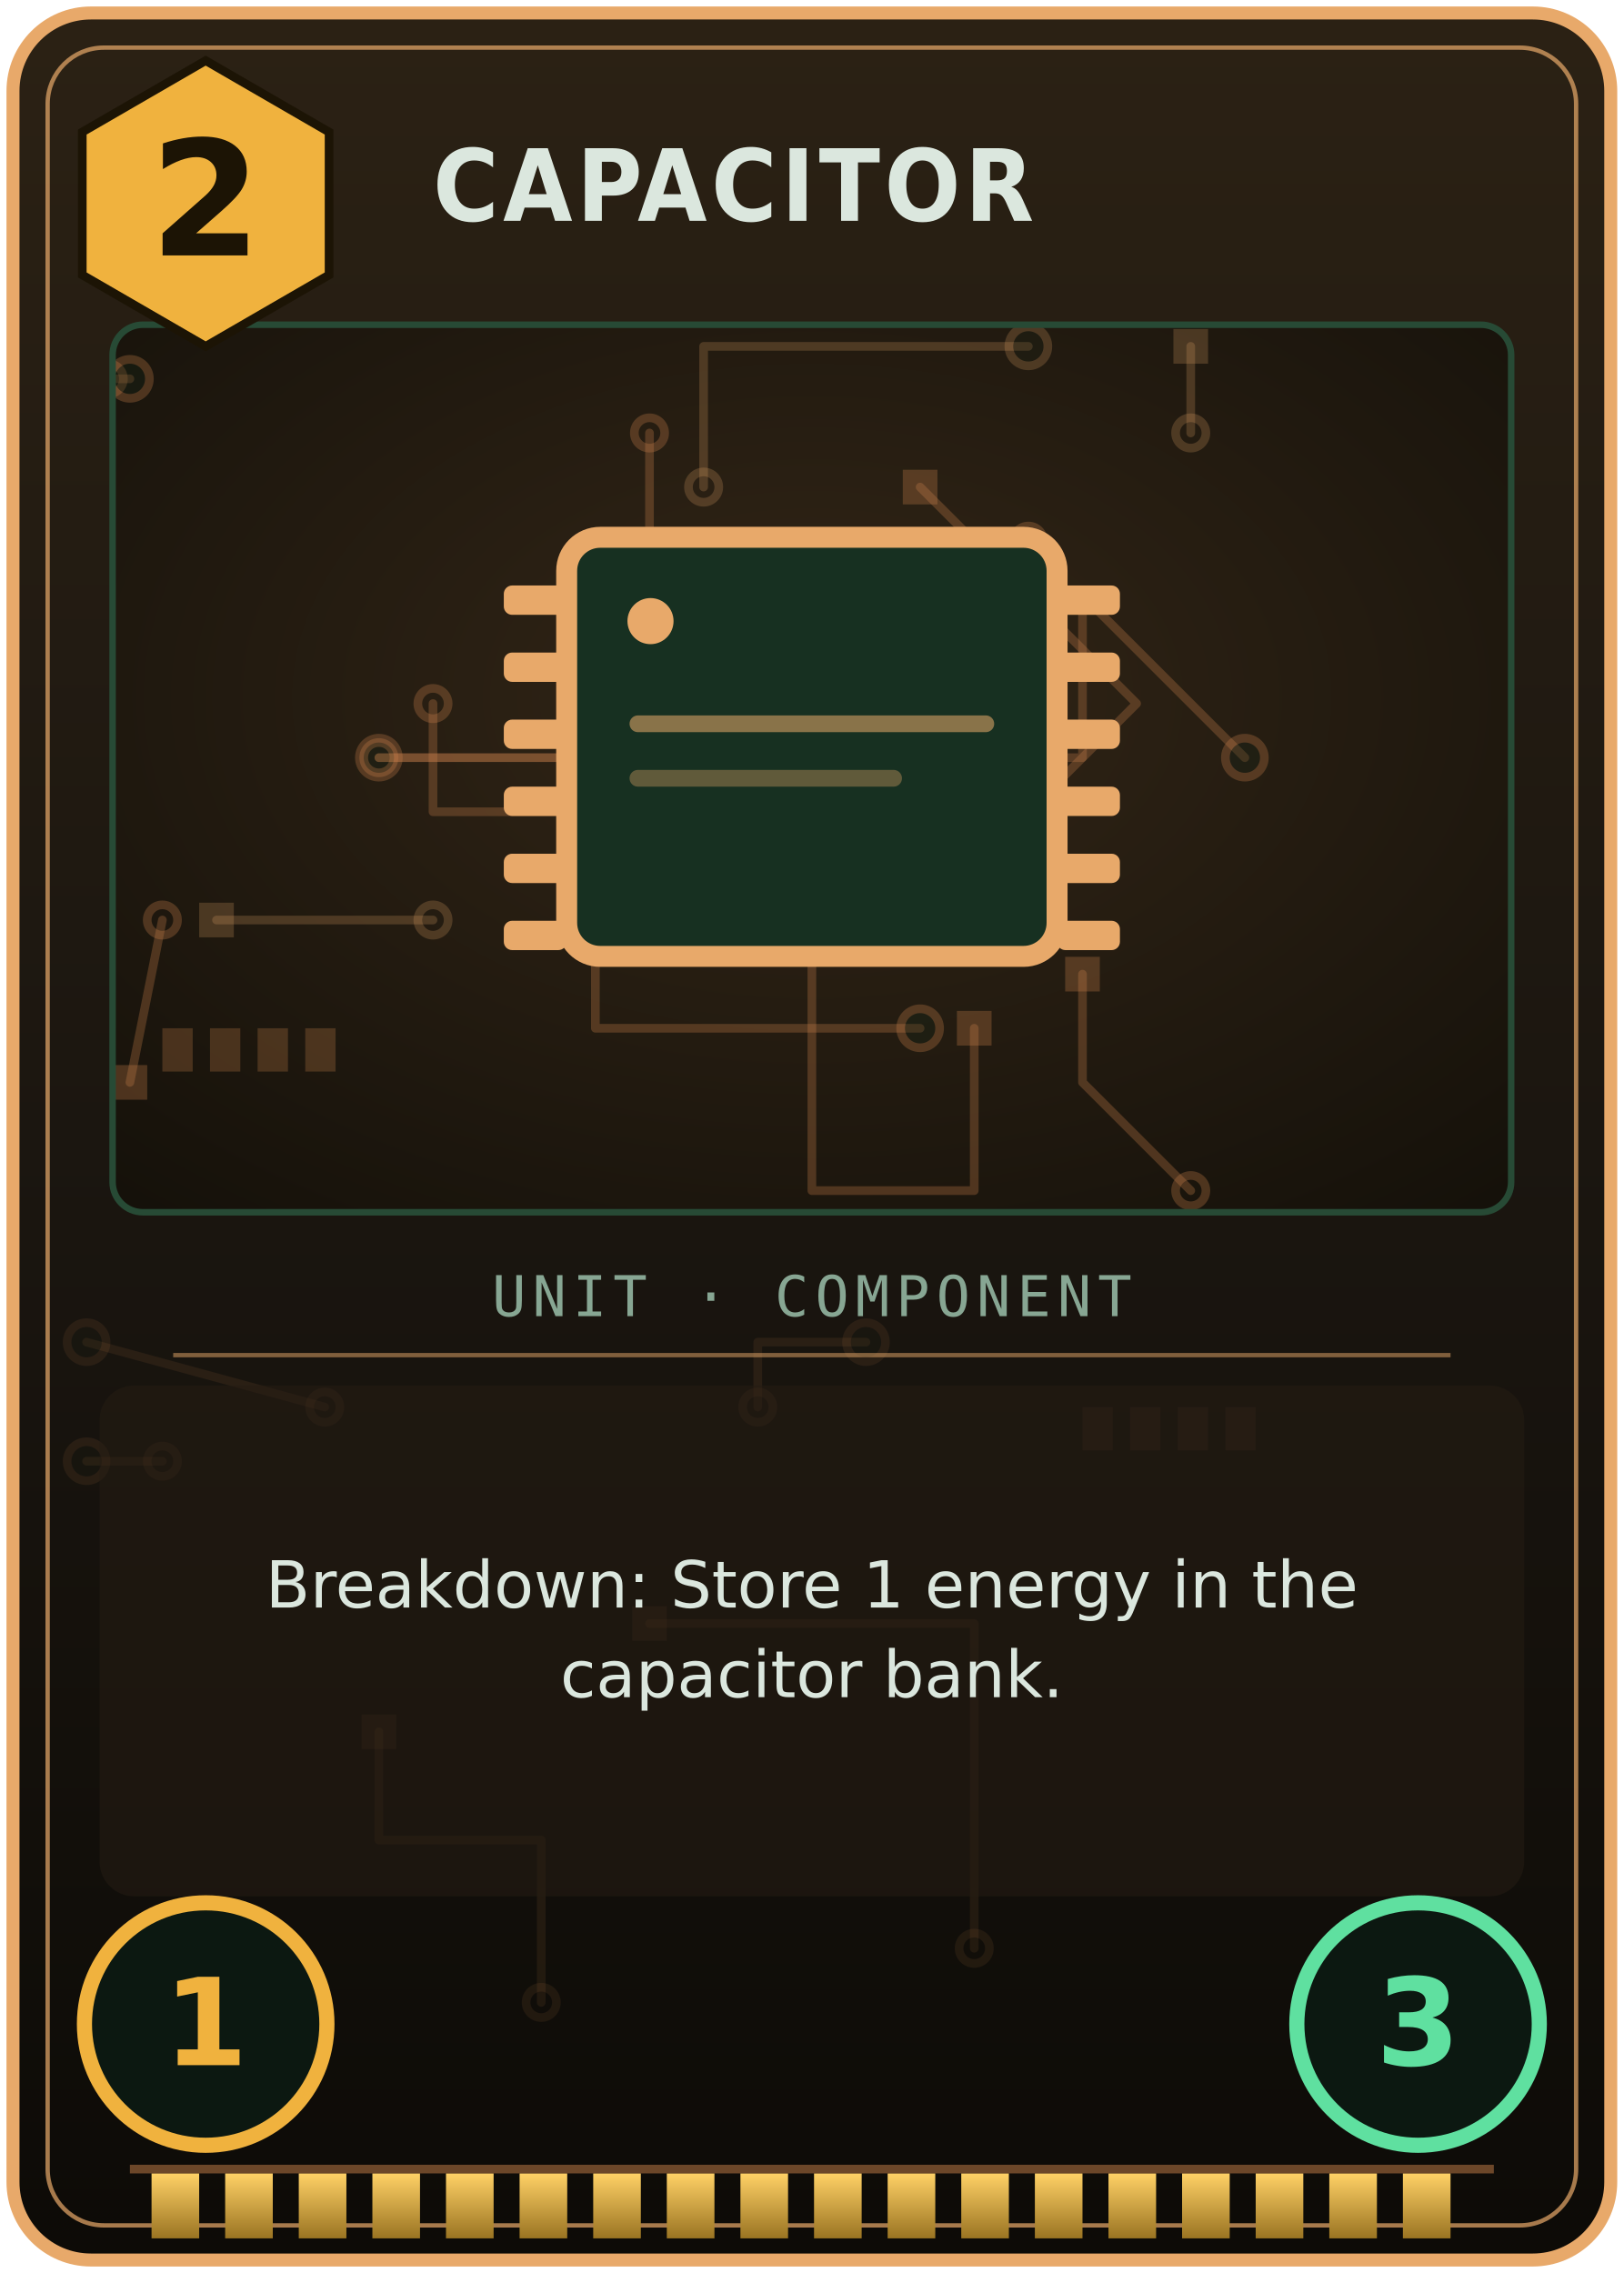
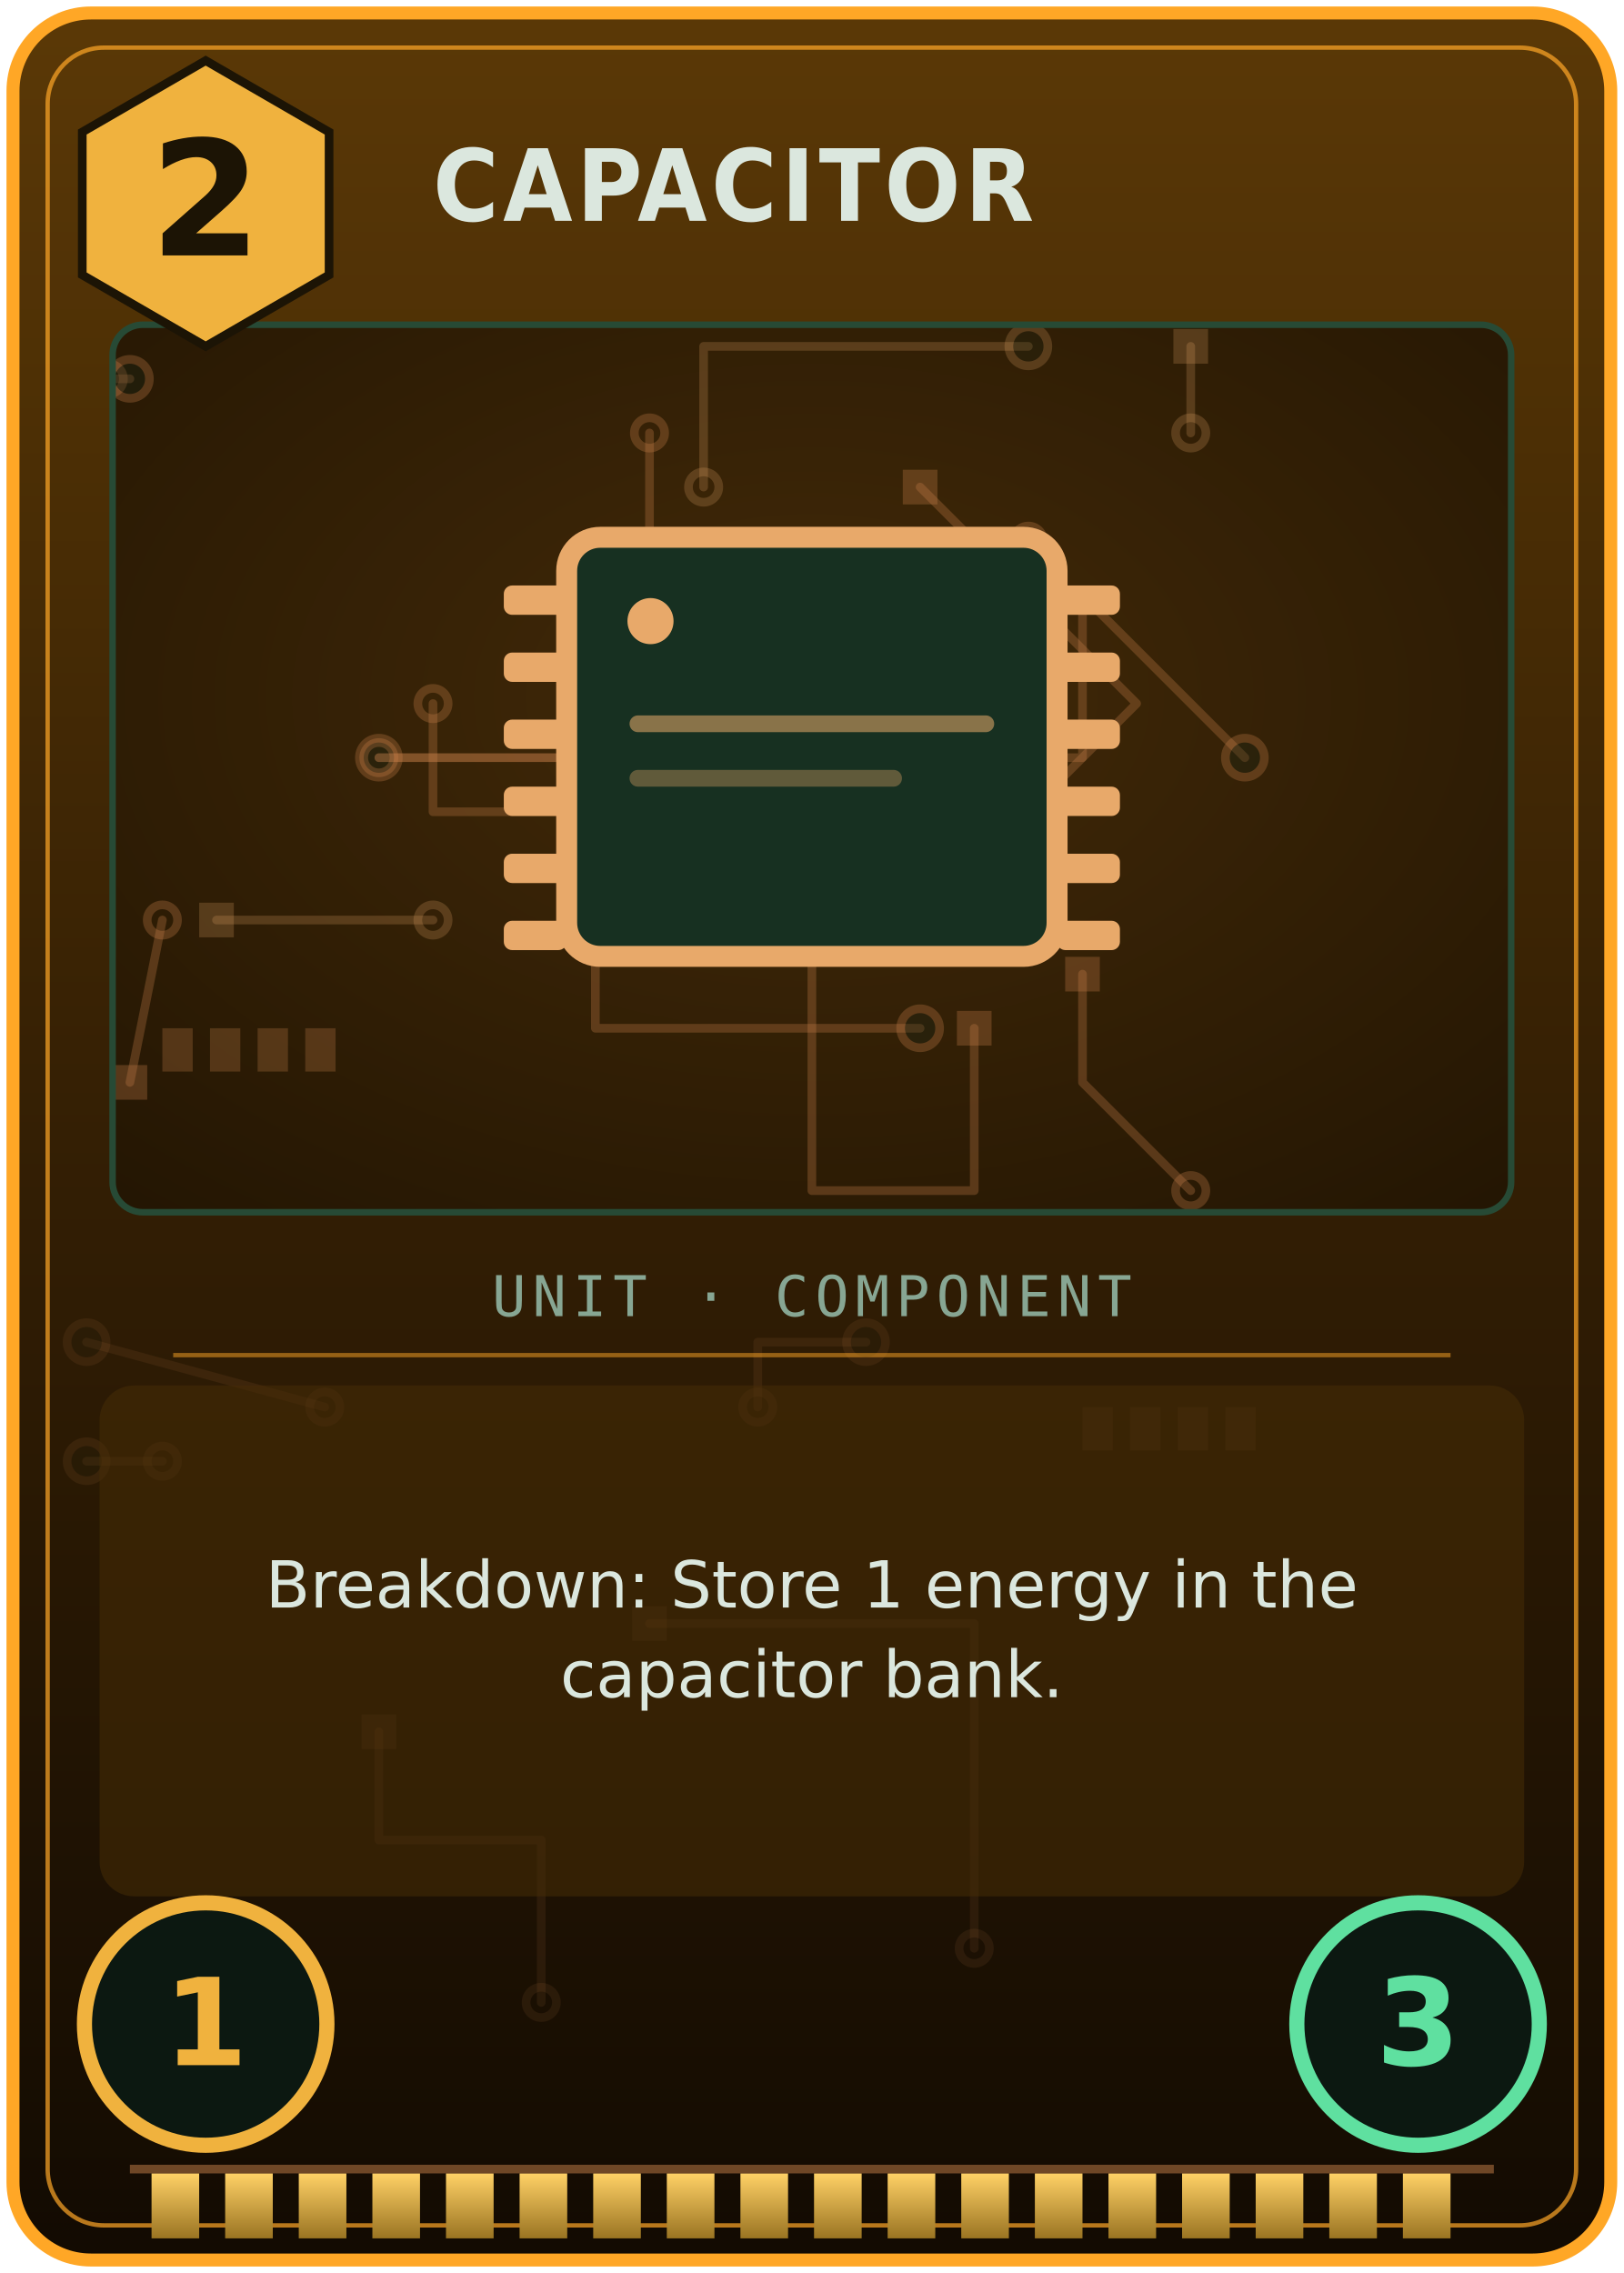
<svg xmlns="http://www.w3.org/2000/svg" width="750" height="1050" viewBox="0 0 750 1050">
  <defs>
    <linearGradient id="bggrad" x1="0" y1="0" x2="0" y2="1">
-       <stop offset="0" stop-color="#2b2114" />
-       <stop offset="0.5" stop-color="#1b1610" />
-       <stop offset="1" stop-color="#0d0b07" />
+       <stop offset="0" stop-color="#5a3806" />
+       <stop offset="0.5" stop-color="#341f04" />
+       <stop offset="1" stop-color="#130b02" />
    </linearGradient>
    <radialGradient id="artgrad" cx="0.5" cy="0.42" r="0.75">
-       <stop offset="0" stop-color="#332617" />
-       <stop offset="1" stop-color="#15110a" />
+       <stop offset="0" stop-color="#432a08" />
+       <stop offset="1" stop-color="#241603" />
    </radialGradient>
    <linearGradient id="guldgrad" x1="0" y1="0" x2="0" y2="1">
      <stop offset="0" stop-color="#ffd166" />
      <stop offset="1" stop-color="#9a7422" />
    </linearGradient>
    <clipPath id="artclip">
      <rect x="52" y="150" width="646" height="410" rx="14" />
    </clipPath>
  </defs>
-   <rect x="6" y="6" width="738" height="1038" rx="36" fill="url(#bggrad)" stroke="#e8a96a" stroke-width="6" />
-   <rect x="22" y="22" width="706" height="1006" rx="26" fill="none" stroke="#e8a96a" stroke-width="2" opacity="0.7" />
+   <rect x="6" y="6" width="738" height="1038" rx="36" fill="url(#bggrad)" stroke="#ffa726" stroke-width="6" />
+   <rect x="22" y="22" width="706" height="1006" rx="26" fill="none" stroke="#ffa726" stroke-width="2" opacity="0.7" />
  <circle cx="150" cy="650" r="7" fill="none" stroke="#c9814a" stroke-width="4" opacity="0.1" />
  <path d="M 150 650 L 40 620 L 40 620" fill="none" stroke="#c9814a" stroke-width="4" stroke-linecap="round" stroke-linejoin="round" opacity="0.1" />
  <circle cx="40" cy="620" r="9" fill="#122419" stroke="#c9814a" stroke-width="4" opacity="0.1" />
  <circle cx="75" cy="675" r="7" fill="none" stroke="#c9814a" stroke-width="4" opacity="0.1" />
  <path d="M 75 675 L 40 675" fill="none" stroke="#c9814a" stroke-width="4" stroke-linecap="round" stroke-linejoin="round" opacity="0.1" />
  <circle cx="40" cy="675" r="9" fill="#122419" stroke="#c9814a" stroke-width="4" opacity="0.1" />
  <circle cx="450" cy="900" r="7" fill="none" stroke="#c9814a" stroke-width="4" opacity="0.1" />
  <path d="M 450 900 L 450 750 L 300 750" fill="none" stroke="#c9814a" stroke-width="4" stroke-linecap="round" stroke-linejoin="round" opacity="0.1" />
  <rect x="292" y="742" width="16" height="16" fill="#c9814a" opacity="0.1" />
  <circle cx="350" cy="650" r="7" fill="none" stroke="#c9814a" stroke-width="4" opacity="0.1" />
  <path d="M 350 650 L 350 620 L 400 620" fill="none" stroke="#c9814a" stroke-width="4" stroke-linecap="round" stroke-linejoin="round" opacity="0.1" />
  <circle cx="400" cy="620" r="9" fill="#122419" stroke="#c9814a" stroke-width="4" opacity="0.1" />
  <circle cx="250" cy="925" r="7" fill="none" stroke="#c9814a" stroke-width="4" opacity="0.1" />
  <path d="M 250 925 L 250 850 L 175 850 L 175 800" fill="none" stroke="#c9814a" stroke-width="4" stroke-linecap="round" stroke-linejoin="round" opacity="0.1" />
  <rect x="167" y="792" width="16" height="16" fill="#c9814a" opacity="0.1" />
  <rect x="500" y="650" width="14" height="20" fill="#c9814a" opacity="0.09" />
  <rect x="522" y="650" width="14" height="20" fill="#c9814a" opacity="0.09" />
  <rect x="544" y="650" width="14" height="20" fill="#c9814a" opacity="0.09" />
  <rect x="566" y="650" width="14" height="20" fill="#c9814a" opacity="0.09" />
  <g clip-path="url(#artclip)">
    <rect x="52" y="150" width="646" height="410" fill="url(#artgrad)" />
    <circle cx="300" cy="200" r="7" fill="none" stroke="#c9814a" stroke-width="4" opacity="0.3" />
    <path d="M 300 200 L 300 350 L 175 350" fill="none" stroke="#c9814a" stroke-width="4" stroke-linecap="round" stroke-linejoin="round" opacity="0.3" />
    <circle cx="175" cy="350" r="9" fill="#122419" stroke="#c9814a" stroke-width="4" opacity="0.3" />
    <circle cx="375" cy="400" r="7" fill="none" stroke="#c9814a" stroke-width="4" opacity="0.3" />
    <path d="M 375 400 L 375 550 L 450 550 L 450 475" fill="none" stroke="#c9814a" stroke-width="4" stroke-linecap="round" stroke-linejoin="round" opacity="0.3" />
    <rect x="442" y="467" width="16" height="16" fill="#c9814a" opacity="0.3" />
    <circle cx="50" cy="175" r="7" fill="none" stroke="#c9814a" stroke-width="4" opacity="0.3" />
    <path d="M 50 175 L 60 175" fill="none" stroke="#c9814a" stroke-width="4" stroke-linecap="round" stroke-linejoin="round" opacity="0.3" />
    <circle cx="60" cy="175" r="9" fill="#122419" stroke="#c9814a" stroke-width="4" opacity="0.3" />
    <circle cx="475" cy="250" r="7" fill="none" stroke="#c9814a" stroke-width="4" opacity="0.3" />
    <path d="M 475 250 L 475 375 L 525 325 L 425 225" fill="none" stroke="#c9814a" stroke-width="4" stroke-linecap="round" stroke-linejoin="round" opacity="0.3" />
    <rect x="417" y="217" width="16" height="16" fill="#c9814a" opacity="0.3" />
    <circle cx="175" cy="350" r="7" fill="none" stroke="#c9814a" stroke-width="4" opacity="0.3" />
    <path d="M 175 350 L 275 350 L 275 475 L 425 475" fill="none" stroke="#c9814a" stroke-width="4" stroke-linecap="round" stroke-linejoin="round" opacity="0.3" />
    <circle cx="425" cy="475" r="9" fill="#122419" stroke="#c9814a" stroke-width="4" opacity="0.3" />
    <circle cx="200" cy="325" r="7" fill="none" stroke="#c9814a" stroke-width="4" opacity="0.3" />
    <path d="M 200 325 L 200 375 L 300 375 L 400 275" fill="none" stroke="#c9814a" stroke-width="4" stroke-linecap="round" stroke-linejoin="round" opacity="0.3" />
    <circle cx="400" cy="275" r="9" fill="#122419" stroke="#c9814a" stroke-width="4" opacity="0.3" />
    <circle cx="75" cy="425" r="7" fill="none" stroke="#c9814a" stroke-width="4" opacity="0.3" />
    <path d="M 75 425 L 60 500" fill="none" stroke="#c9814a" stroke-width="4" stroke-linecap="round" stroke-linejoin="round" opacity="0.3" />
    <rect x="52" y="492" width="16" height="16" fill="#c9814a" opacity="0.3" />
    <circle cx="350" cy="350" r="7" fill="none" stroke="#c9814a" stroke-width="4" opacity="0.3" />
    <path d="M 350 350 L 500 350 L 500 275 L 575 350" fill="none" stroke="#c9814a" stroke-width="4" stroke-linecap="round" stroke-linejoin="round" opacity="0.3" />
    <circle cx="575" cy="350" r="9" fill="#122419" stroke="#c9814a" stroke-width="4" opacity="0.3" />
    <circle cx="550" cy="550" r="7" fill="none" stroke="#c9814a" stroke-width="4" opacity="0.3" />
    <path d="M 550 550 L 500 500 L 500 450" fill="none" stroke="#c9814a" stroke-width="4" stroke-linecap="round" stroke-linejoin="round" opacity="0.3" />
    <rect x="492" y="442" width="16" height="16" fill="#c9814a" opacity="0.3" />
    <rect x="75" y="475" width="14" height="20" fill="#c9814a" opacity="0.27" />
    <rect x="97" y="475" width="14" height="20" fill="#c9814a" opacity="0.27" />
    <rect x="119" y="475" width="14" height="20" fill="#c9814a" opacity="0.27" />
    <rect x="141" y="475" width="14" height="20" fill="#c9814a" opacity="0.27" />
    <circle cx="550" cy="200" r="7" fill="none" stroke="#e8a96a" stroke-width="4" opacity="0.22" />
    <path d="M 550 200 L 550 160" fill="none" stroke="#e8a96a" stroke-width="4" stroke-linecap="round" stroke-linejoin="round" opacity="0.22" />
    <rect x="542" y="152" width="16" height="16" fill="#e8a96a" opacity="0.22" />
    <circle cx="325" cy="225" r="7" fill="none" stroke="#e8a96a" stroke-width="4" opacity="0.22" />
    <path d="M 325 225 L 325 160 L 475 160" fill="none" stroke="#e8a96a" stroke-width="4" stroke-linecap="round" stroke-linejoin="round" opacity="0.22" />
    <circle cx="475" cy="160" r="9" fill="#122419" stroke="#e8a96a" stroke-width="4" opacity="0.22" />
    <circle cx="200" cy="425" r="7" fill="none" stroke="#e8a96a" stroke-width="4" opacity="0.22" />
    <path d="M 200 425 L 100 425" fill="none" stroke="#e8a96a" stroke-width="4" stroke-linecap="round" stroke-linejoin="round" opacity="0.22" />
    <rect x="92" y="417" width="16" height="16" fill="#e8a96a" opacity="0.22" />
    <rect x="375" y="400" width="14" height="20" fill="#e8a96a" opacity="0.198" />
    <rect x="397" y="400" width="14" height="20" fill="#e8a96a" opacity="0.198" />
    <rect x="419" y="400" width="14" height="20" fill="#e8a96a" opacity="0.198" />
    <rect x="441" y="400" width="14" height="20" fill="#e8a96a" opacity="0.198" />
    <g transform="translate(375 345) scale(0.968) translate(-375 -345)">
      <rect x="228" y="268" width="30" height="14" rx="4" fill="#e8a96a" />
      <rect x="492" y="268" width="30" height="14" rx="4" fill="#e8a96a" />
      <rect x="228" y="300" width="30" height="14" rx="4" fill="#e8a96a" />
      <rect x="492" y="300" width="30" height="14" rx="4" fill="#e8a96a" />
      <rect x="228" y="332" width="30" height="14" rx="4" fill="#e8a96a" />
      <rect x="492" y="332" width="30" height="14" rx="4" fill="#e8a96a" />
      <rect x="228" y="364" width="30" height="14" rx="4" fill="#e8a96a" />
      <rect x="492" y="364" width="30" height="14" rx="4" fill="#e8a96a" />
      <rect x="228" y="396" width="30" height="14" rx="4" fill="#e8a96a" />
      <rect x="492" y="396" width="30" height="14" rx="4" fill="#e8a96a" />
      <rect x="228" y="428" width="30" height="14" rx="4" fill="#e8a96a" />
      <rect x="492" y="428" width="30" height="14" rx="4" fill="#e8a96a" />
      <rect x="258" y="245" width="234" height="200" rx="16" fill="#173021" stroke="#e8a96a" stroke-width="10" />
      <circle cx="298" cy="285" r="11" fill="#e8a96a" />
      <rect x="288" y="330" width="174" height="8" rx="4" fill="#e8a96a" opacity="0.55" />
      <rect x="288" y="356" width="130" height="8" rx="4" fill="#e8a96a" opacity="0.35" />
    </g>
  </g>
  <rect x="52" y="150" width="646" height="410" rx="14" fill="none" stroke="#274a35" stroke-width="3" />
  <text x="200" y="102" font-family="DejaVu Sans Condensed" font-weight="bold" font-size="46" letter-spacing="2" fill="#dbe7de">CAPACITOR</text>
  <polygon points="95,28 152,61 152,127 95,160 38,127 38,61" fill="#f0b23e" stroke="#1c1405" stroke-width="4" />
  <text x="95" y="118" text-anchor="middle" font-family="DejaVu Sans" font-weight="bold" font-size="74" fill="#1c1405">2</text>
  <text x="375" y="608" text-anchor="middle" font-family="DejaVu Sans Mono" font-size="26" letter-spacing="3" fill="#87a693">UNIT · COMPONENT</text>
-   <line x1="80" y1="626" x2="670" y2="626" stroke="#e8a96a" stroke-width="2" opacity="0.5" />
-   <rect x="46" y="640" width="658" height="236" rx="16" fill="#241c12" opacity="0.55" />
+   <line x1="80" y1="626" x2="670" y2="626" stroke="#ffa726" stroke-width="2" opacity="0.5" />
+   <rect x="46" y="640" width="658" height="236" rx="16" fill="#452c05" opacity="0.55" />
  <text x="375" y="742.6" text-anchor="middle" font-family="DejaVu Sans" font-size="30" fill="#dbe7de">Breakdown: Store 1 energy in the</text>
  <text x="375" y="784.0" text-anchor="middle" font-family="DejaVu Sans" font-size="30" fill="#dbe7de">capacitor bank.</text>
  <circle cx="95" cy="935" r="56" fill="#0c1811" stroke="#f0b23e" stroke-width="7" />
  <text x="95" y="954" text-anchor="middle" font-family="DejaVu Sans" font-weight="bold" font-size="56" fill="#f0b23e">1</text>
  <circle cx="655" cy="935" r="56" fill="#0c1811" stroke="#5fe0a0" stroke-width="7" />
  <text x="655" y="954" text-anchor="middle" font-family="DejaVu Sans" font-weight="bold" font-size="56" fill="#5fe0a0">3</text>
  <rect x="70" y="1004" width="22" height="30" fill="url(#guldgrad)" />
  <rect x="104" y="1004" width="22" height="30" fill="url(#guldgrad)" />
  <rect x="138" y="1004" width="22" height="30" fill="url(#guldgrad)" />
  <rect x="172" y="1004" width="22" height="30" fill="url(#guldgrad)" />
  <rect x="206" y="1004" width="22" height="30" fill="url(#guldgrad)" />
  <rect x="240" y="1004" width="22" height="30" fill="url(#guldgrad)" />
  <rect x="274" y="1004" width="22" height="30" fill="url(#guldgrad)" />
  <rect x="308" y="1004" width="22" height="30" fill="url(#guldgrad)" />
  <rect x="342" y="1004" width="22" height="30" fill="url(#guldgrad)" />
  <rect x="376" y="1004" width="22" height="30" fill="url(#guldgrad)" />
  <rect x="410" y="1004" width="22" height="30" fill="url(#guldgrad)" />
  <rect x="444" y="1004" width="22" height="30" fill="url(#guldgrad)" />
  <rect x="478" y="1004" width="22" height="30" fill="url(#guldgrad)" />
  <rect x="512" y="1004" width="22" height="30" fill="url(#guldgrad)" />
  <rect x="546" y="1004" width="22" height="30" fill="url(#guldgrad)" />
  <rect x="580" y="1004" width="22" height="30" fill="url(#guldgrad)" />
  <rect x="614" y="1004" width="22" height="30" fill="url(#guldgrad)" />
  <rect x="648" y="1004" width="22" height="30" fill="url(#guldgrad)" />
  <rect x="60" y="1000" width="630" height="4" fill="#c9814a" opacity="0.5" />
</svg>
